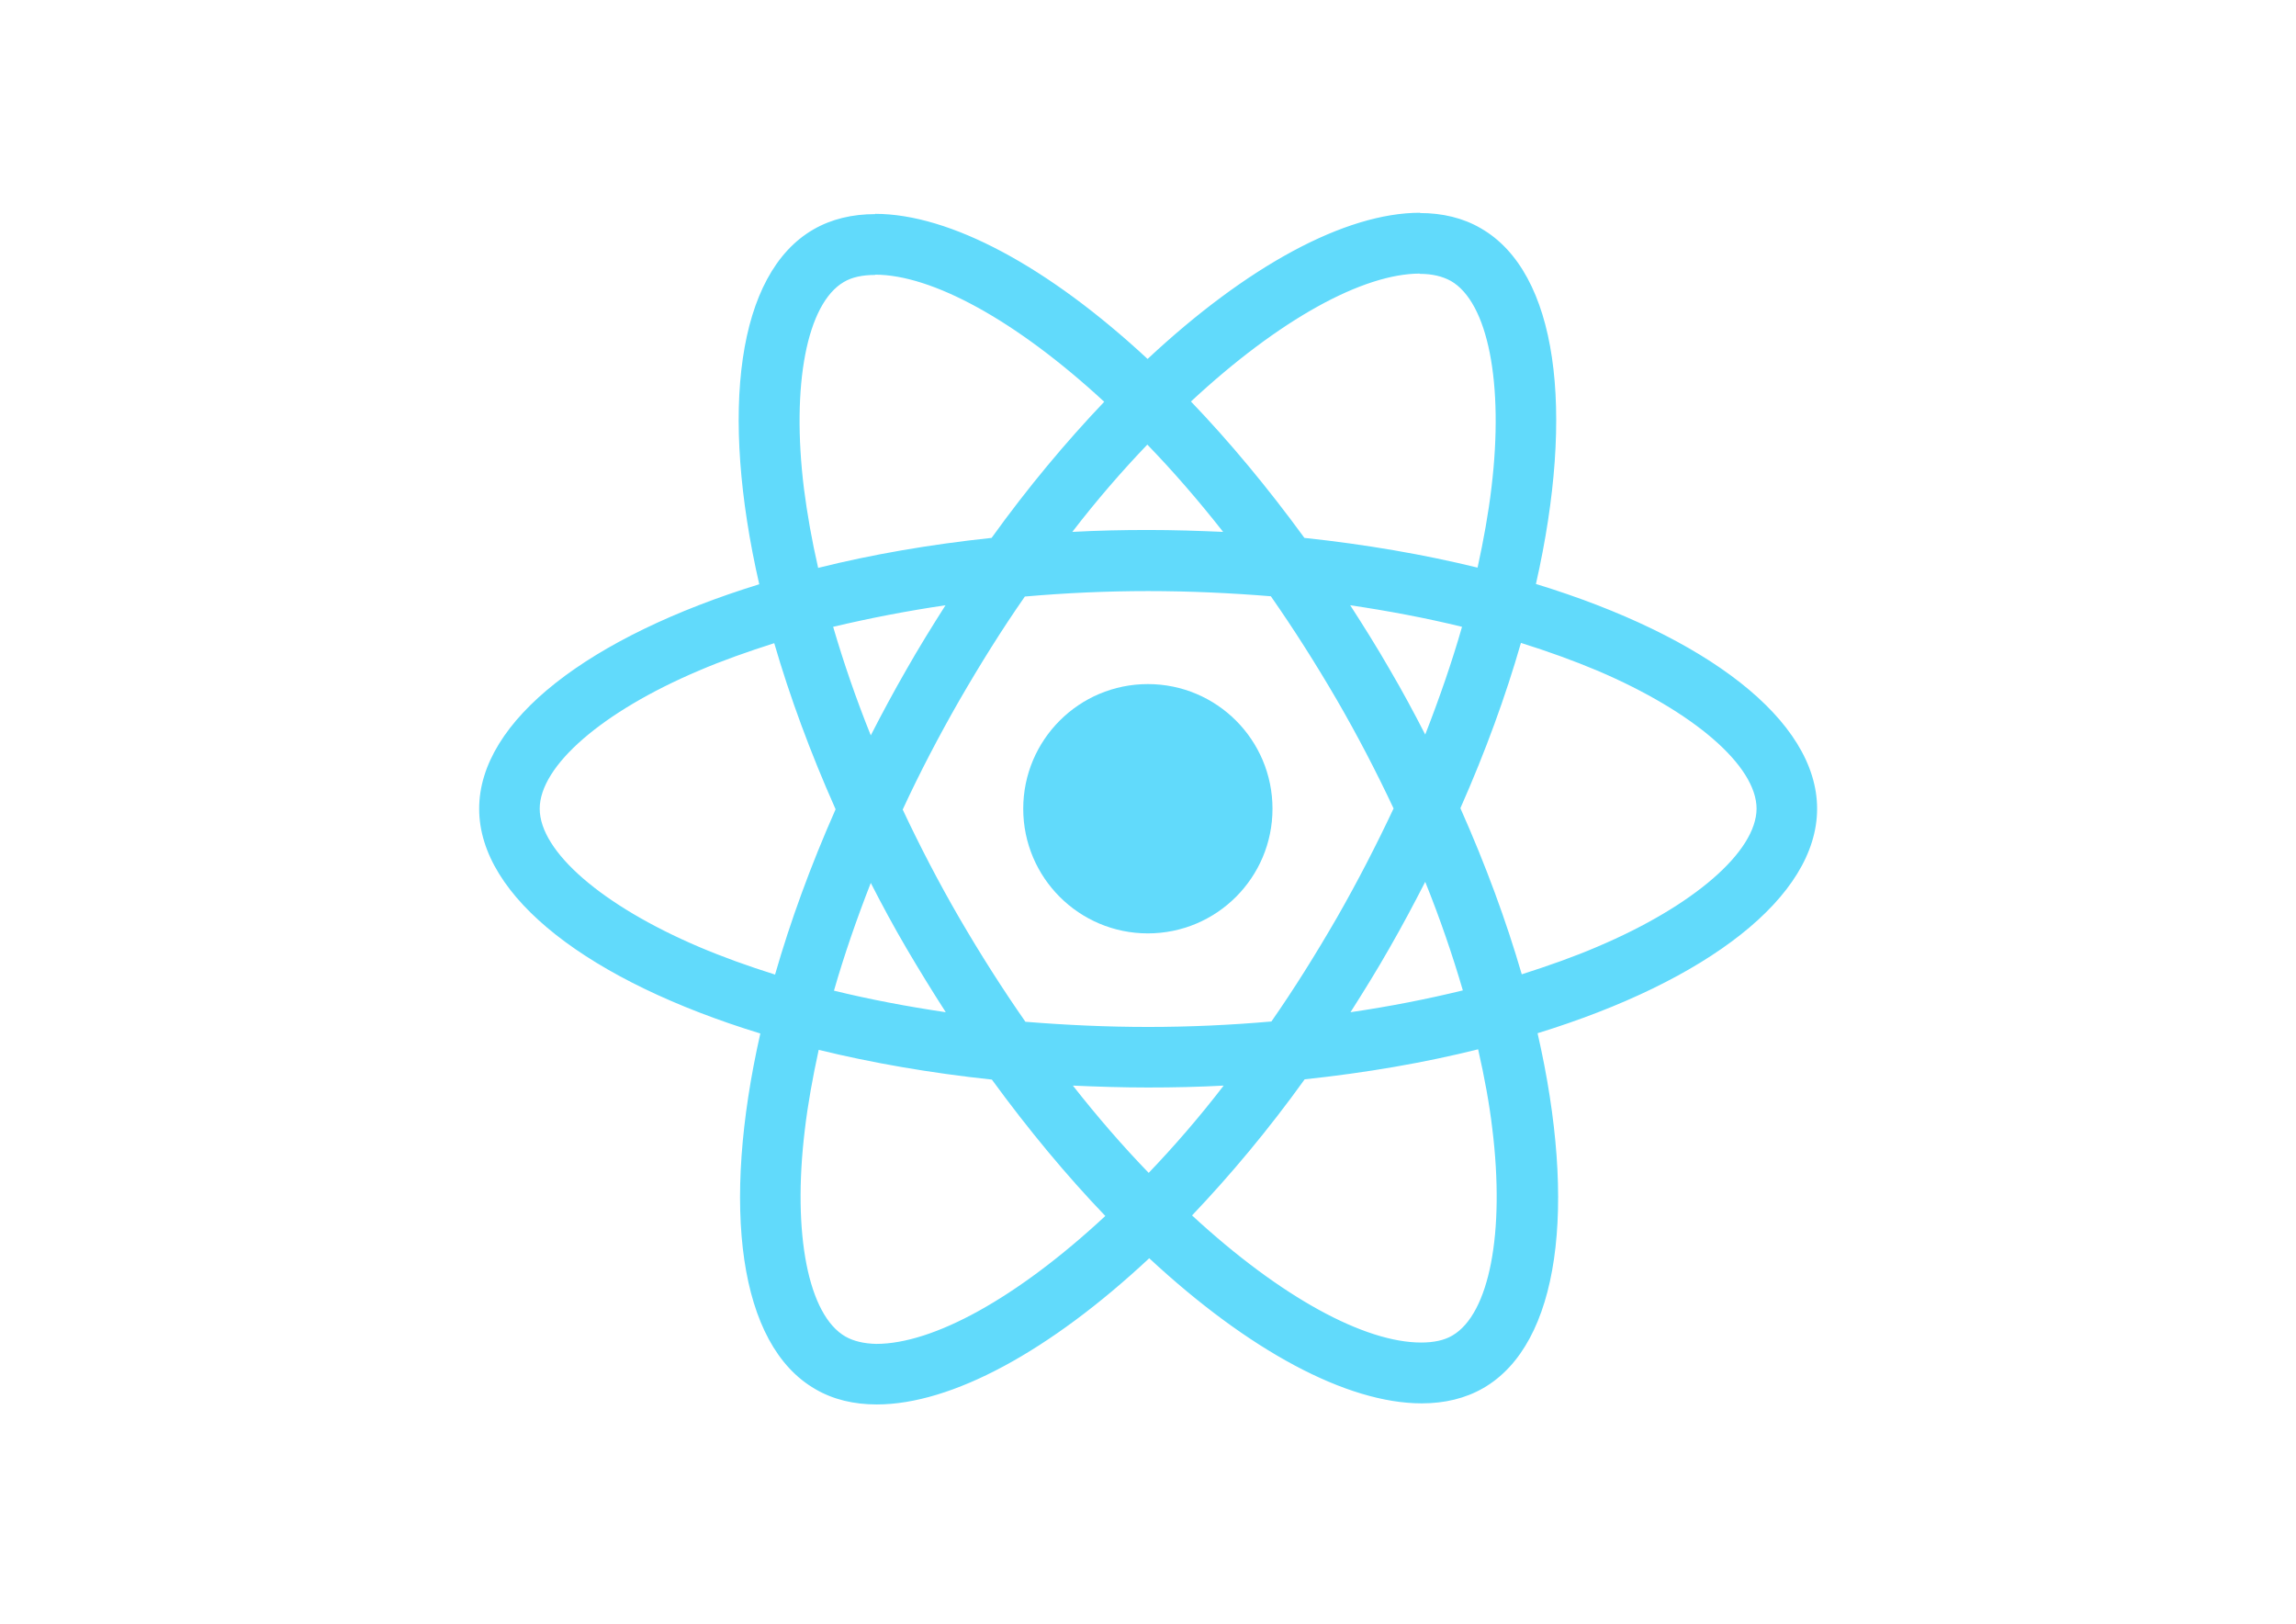
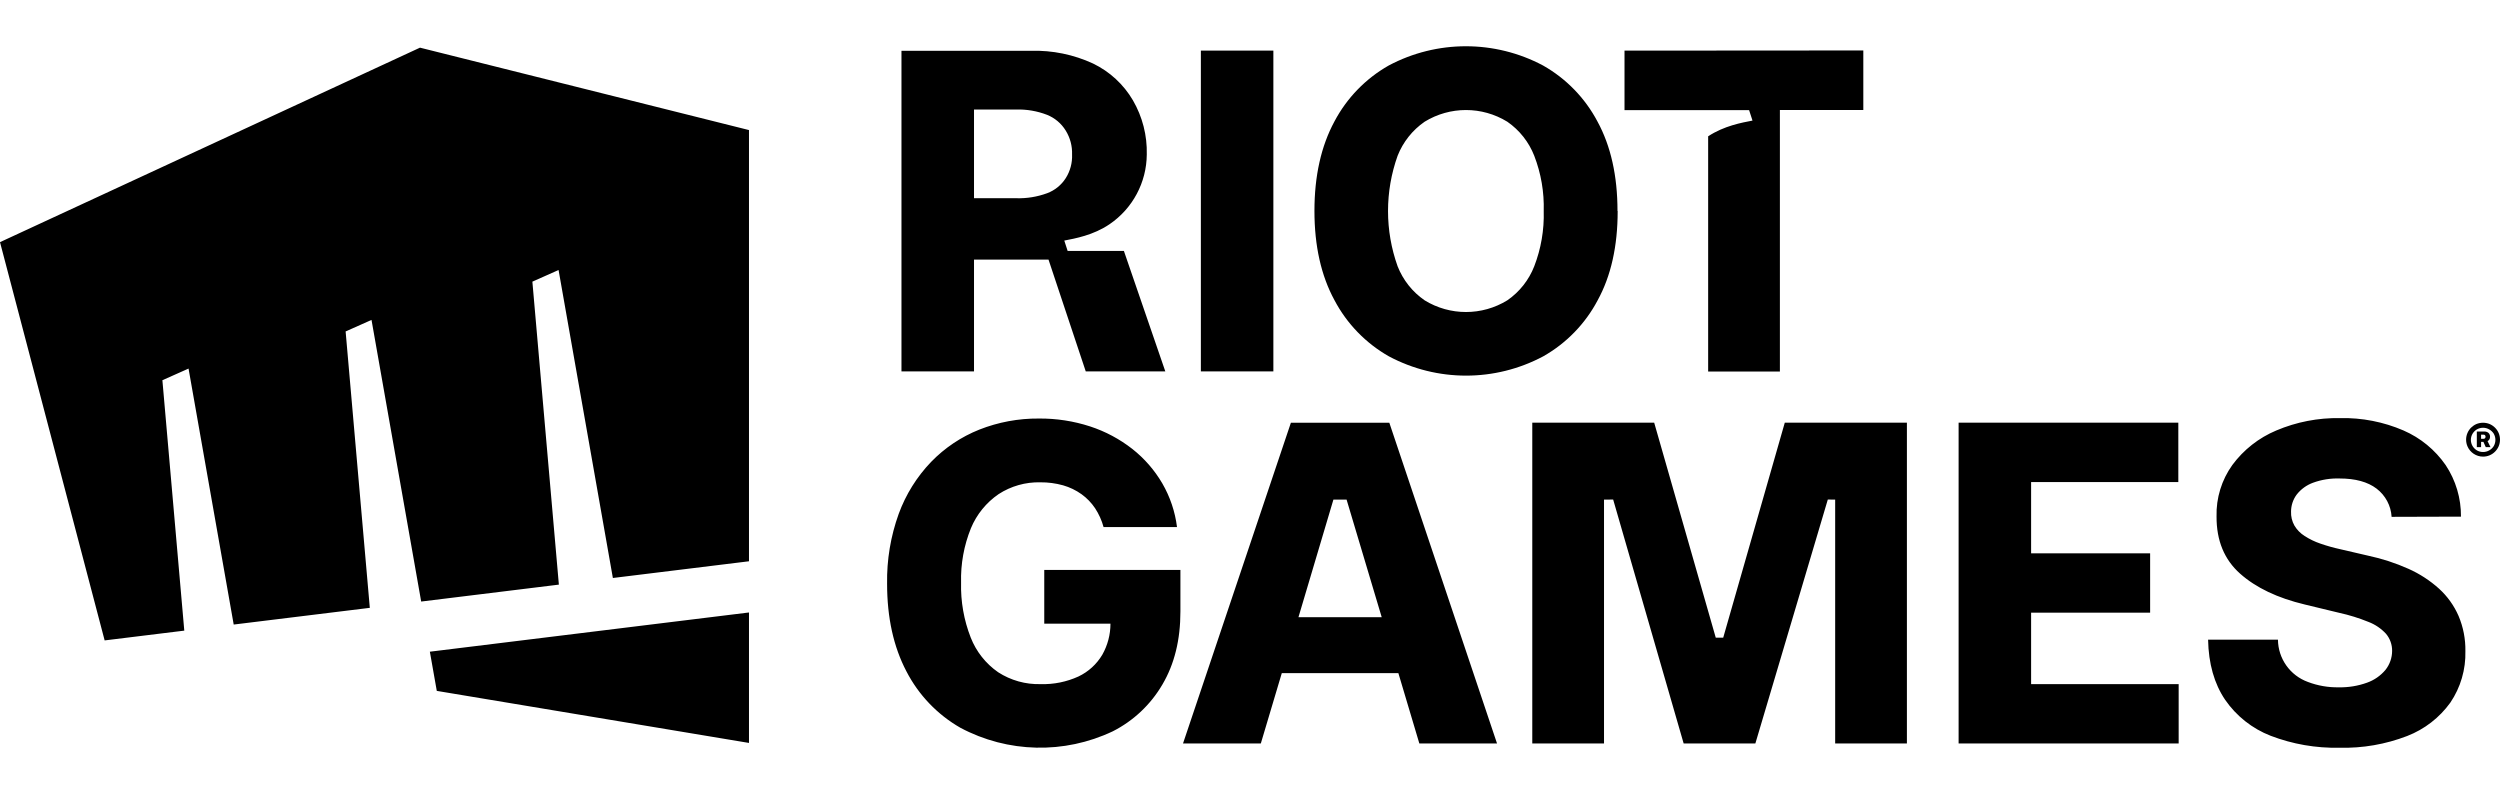
- <svg xmlns="http://www.w3.org/2000/svg" viewBox="0 0 841.9 595.3">
-   <g fill="#61DAFB">
-     <path d="M666.3 296.5c0-32.5-40.7-63.3-103.1-82.4 14.4-63.6 8-114.2-20.2-130.4-6.5-3.8-14.1-5.6-22.4-5.6v22.3c4.6 0 8.3.9 11.4 2.6 13.6 7.8 19.5 37.5 14.9 75.7-1.1 9.4-2.9 19.3-5.1 29.4-19.6-4.8-41-8.5-63.5-10.9-13.5-18.5-27.5-35.3-41.6-50 32.6-30.3 63.2-46.9 84-46.9V78c-27.5 0-63.5 19.6-99.9 53.6-36.4-33.8-72.4-53.2-99.9-53.2v22.3c20.7 0 51.4 16.5 84 46.6-14 14.7-28 31.4-41.3 49.9-22.6 2.4-44 6.1-63.6 11-2.3-10-4-19.7-5.2-29-4.7-38.2 1.1-67.9 14.6-75.8 3-1.8 6.9-2.6 11.5-2.6V78.5c-8.4 0-16 1.8-22.6 5.6-28.1 16.2-34.4 66.7-19.9 130.1-62.2 19.2-102.7 49.9-102.7 82.3 0 32.5 40.7 63.3 103.1 82.4-14.4 63.6-8 114.2 20.2 130.4 6.5 3.8 14.1 5.6 22.5 5.6 27.5 0 63.5-19.6 99.9-53.6 36.4 33.8 72.4 53.2 99.9 53.2 8.4 0 16-1.8 22.6-5.6 28.1-16.2 34.4-66.7 19.9-130.1 62-19.1 102.5-49.9 102.5-82.3zm-130.2-66.7c-3.7 12.9-8.3 26.2-13.5 39.5-4.1-8-8.4-16-13.1-24-4.6-8-9.5-15.8-14.4-23.4 14.2 2.1 27.9 4.7 41 7.9zm-45.8 106.5c-7.8 13.5-15.8 26.3-24.1 38.2-14.9 1.3-30 2-45.2 2-15.1 0-30.2-.7-45-1.9-8.3-11.9-16.4-24.6-24.2-38-7.6-13.1-14.5-26.4-20.8-39.8 6.2-13.4 13.2-26.8 20.7-39.9 7.8-13.5 15.8-26.3 24.1-38.2 14.9-1.3 30-2 45.2-2 15.1 0 30.2.7 45 1.9 8.3 11.9 16.4 24.6 24.2 38 7.6 13.1 14.5 26.4 20.8 39.8-6.3 13.4-13.2 26.8-20.7 39.9zm32.3-13c5.4 13.4 10 26.8 13.8 39.8-13.1 3.2-26.9 5.9-41.2 8 4.9-7.7 9.8-15.6 14.4-23.7 4.6-8 8.9-16.1 13-24.1zM421.2 430c-9.3-9.6-18.6-20.3-27.8-32 9 .4 18.2.7 27.5.7 9.4 0 18.7-.2 27.8-.7-9 11.7-18.3 22.4-27.5 32zm-74.4-58.9c-14.2-2.1-27.9-4.7-41-7.9 3.7-12.9 8.3-26.2 13.5-39.5 4.1 8 8.4 16 13.1 24 4.7 8 9.5 15.8 14.4 23.4zM420.7 163c9.3 9.6 18.6 20.3 27.8 32-9-.4-18.2-.7-27.5-.7-9.4 0-18.7.2-27.8.7 9-11.7 18.3-22.4 27.5-32zm-74 58.9c-4.9 7.7-9.8 15.6-14.4 23.7-4.6 8-8.9 16-13 24-5.4-13.4-10-26.8-13.8-39.8 13.1-3.1 26.9-5.8 41.2-7.9zm-90.5 125.2c-35.4-15.1-58.3-34.9-58.3-50.6 0-15.7 22.9-35.6 58.3-50.6 8.6-3.7 18-7 27.7-10.1 5.7 19.6 13.2 40 22.5 60.9-9.2 20.8-16.6 41.1-22.2 60.6-9.9-3.1-19.3-6.5-28-10.2zM310 490c-13.6-7.8-19.5-37.5-14.9-75.7 1.1-9.4 2.9-19.3 5.1-29.4 19.6 4.8 41 8.5 63.5 10.9 13.5 18.5 27.5 35.3 41.6 50-32.6 30.3-63.2 46.9-84 46.9-4.5-.1-8.3-1-11.3-2.7zm237.2-76.2c4.7 38.2-1.1 67.9-14.6 75.8-3 1.8-6.9 2.6-11.5 2.6-20.7 0-51.4-16.5-84-46.6 14-14.7 28-31.4 41.3-49.9 22.6-2.4 44-6.1 63.6-11 2.3 10.1 4.1 19.8 5.2 29.1zm38.5-66.7c-8.6 3.7-18 7-27.7 10.1-5.7-19.6-13.2-40-22.5-60.9 9.2-20.8 16.6-41.1 22.2-60.6 9.9 3.1 19.3 6.5 28.1 10.2 35.4 15.1 58.3 34.9 58.3 50.6-.1 15.7-23 35.6-58.4 50.6zM320.8 78.4z" />
-     <circle cx="420.9" cy="296.5" r="45.7" />
-     <path d="M520.5 78.1z" />
-   </g>
+ <svg width="85" height="27" class="_32ANSIZormifc9Vc6VVwrx" viewBox="0 0 587.93 165">
+   <path d="M98.77.33L0 46.07l24.61 93.66 18.73-2.3-5.15-58.89 6.15-2.74L54.96 136l32.01-3.93-5.69-65 6.09-2.71 11.68 66.23 32.38-3.98-6.23-71.25 6.16-2.74 12.77 72.43 32.01-3.93V19.71L98.77.33zm2.32 142.05l1.63 9.22 73.42 12.24v-30.68l-75.01 9.22h-.04zm144.49-19.22v12.63h15.57a14.84 14.84 0 01-1.92 7.31 13 13 0 01-5.6 5.11 20 20 0 01-8.9 1.8 17.53 17.53 0 01-10-2.8 17.87 17.87 0 01-6.44-8.14 33.06 33.06 0 01-2.27-12.93 31.81 31.81 0 012.32-12.81 18.14 18.14 0 016.5-8 17.27 17.27 0 019.82-2.78 19.31 19.31 0 015.36.71 14.15 14.15 0 014.33 2.09 12.92 12.92 0 013.18 3.29 15.61 15.61 0 012 4.44h17.27a27.22 27.22 0 00-3.46-10.28 28.84 28.84 0 00-7.05-8.1 32.6 32.6 0 00-9.91-5.29 37.91 37.91 0 00-12.06-1.86 37.32 37.32 0 00-14 2.6 32.6 32.6 0 00-11.36 7.61 35 35 0 00-7.61 12.21 46.15 46.15 0 00-2.73 16.44q0 11.94 4.54 20.59a32.4 32.4 0 0012.69 13.27 39.84 39.84 0 0035.84.84 28.39 28.39 0 0011.67-11q4.25-7.19 4.24-17.2v-9.76zm215.03 40.81V88.53h51.67v13.96h-34.62v16.76h27.99v13.96h-27.99v16.8h34.7v13.96h-51.75zm101.83-53.3a9 9 0 00-3.54-6.64c-2.09-1.59-5-2.38-8.69-2.38a16.63 16.63 0 00-6.26 1 8.62 8.62 0 00-3.83 2.78 6.74 6.74 0 00-1.33 4 6.2 6.2 0 00.79 3.29 7.27 7.27 0 002.4 2.45 16.54 16.54 0 003.7 1.79 40.14 40.14 0 004.64 1.31l6.63 1.54a47.19 47.19 0 019.45 3.08 27.46 27.46 0 017.2 4.68 18.84 18.84 0 014.58 6.39 20.37 20.37 0 011.61 8.29 20.65 20.65 0 01-3.54 12.11 22.56 22.56 0 01-10.15 7.85 41.31 41.31 0 01-15.93 2.76 42.69 42.69 0 01-16.17-2.81 23.22 23.22 0 01-10.72-8.48q-3.83-5.66-4-14.12h16.43a10.68 10.68 0 007.05 9.94 19.37 19.37 0 007.24 1.26 18.44 18.44 0 006.66-1.09 10 10 0 004.33-3 7.22 7.22 0 001.57-4.48 6.16 6.16 0 00-1.42-4 10.86 10.86 0 00-4.14-2.81 42.07 42.07 0 00-6.89-2.14l-8.07-1.95q-9.65-2.3-15.23-7.26t-5.54-13.44a19.86 19.86 0 013.72-12.12 24.74 24.74 0 0110.33-8.11 36.74 36.74 0 0115-2.91 35.62 35.62 0 0114.92 2.91 23.43 23.43 0 019.91 8.14 21.54 21.54 0 013.6 12.12zm-113.99 53.3h-16.87v-57.35l-1.73-.02-17.04 57.37h-16.86l-16.58-57.37-2.15.02v57.35h-16.87V88.53h28.67l14.48 50.56h1.75l14.48-50.56h28.72v75.44zm-114.66 0h18.27l-25.33-75.43h-23.15l-25.37 75.43h18.3l4.93-16.54h27.42zm-28.43-29.7l8.22-27.65h3.1l8.26 27.65zm278.58-37.76a4 4 0 01-3.67-2.44 4 4 0 010-3.1 4 4 0 01.85-1.27 4.25 4.25 0 011.27-.86 4.15 4.15 0 013.1 0 4.13 4.13 0 011.27.86 4.08 4.08 0 01.86 1.27 4 4 0 010 3.1 4.08 4.08 0 01-.86 1.27 4 4 0 01-1.27.86 4 4 0 01-1.55.31zm0-1.09a2.84 2.84 0 001.47-.39 2.94 2.94 0 001.05-1 2.93 2.93 0 000-2.92 3 3 0 00-1.06-1 2.93 2.93 0 00-2.92 0 3 3 0 00-1 1 2.86 2.86 0 000 2.92 3 3 0 001 1 2.83 2.83 0 001.46.39zm-1.46-1.15V90.6h1.78a1.52 1.52 0 01.69.15 1.13 1.13 0 01.47.42 1.24 1.24 0 01.17.66 1.16 1.16 0 01-.18.66 1 1 0 01-.48.41 1.56 1.56 0 01-.7.14h-1.2v-.72h1a.52.52 0 00.36-.12.5.5 0 00.14-.37.47.47 0 00-.14-.37.52.52 0 00-.36-.12h-.55v2.93zm2.39-1.68l.82 1.68h-1.11l-.75-1.68zM282.41 1.03h17.05v75.44h-17.05zm98.02 37.72q0 12.42-4.71 21a32.67 32.67 0 01-12.79 13.17 38.57 38.57 0 01-36.31 0 32.75 32.75 0 01-12.79-13.2q-4.71-8.66-4.71-21t4.71-21.05a32.67 32.67 0 0112.75-13.14 38.65 38.65 0 0136.31 0 32.67 32.67 0 0112.79 13.17q4.71 8.64 4.71 21.05m-17.35 0a33.35 33.35 0 00-2.23-13 17.47 17.47 0 00-6.33-8 18.57 18.57 0 00-19.45 0 17.57 17.57 0 00-6.35 8 38.59 38.59 0 000 26 17.49 17.49 0 006.35 8 18.57 18.57 0 0019.45 0 17.39 17.39 0 006.33-8 33.4 33.4 0 002.23-13M246.58 50.17l8.76 26.3h18.71l-9.74-28.33h-13.23l-.79-2.44c2.52-.49 6.83-1.25 10.65-3.85a20 20 0 008.75-16.39 24.15 24.15 0 00-3.26-12.75 21.9 21.9 0 00-9.36-8.64 32.56 32.56 0 00-14.64-3H212v75.4h17.06v-26.3zm-.32-15.61a19.35 19.35 0 01-7.26 1.18h-9.94V14.88h9.91a18.68 18.68 0 017.25 1.24 9.12 9.12 0 014.4 3.7 10 10 0 011.5 5.64 9.65 9.65 0 01-1.48 5.55 8.86 8.86 0 01-4.38 3.55M382.04 1.03v14h29.3l.8 2.45c-2.48.48-6.67 1.22-10.43 3.7v55.31h16.87v-61.5h19.62v-14z" />
</svg>
